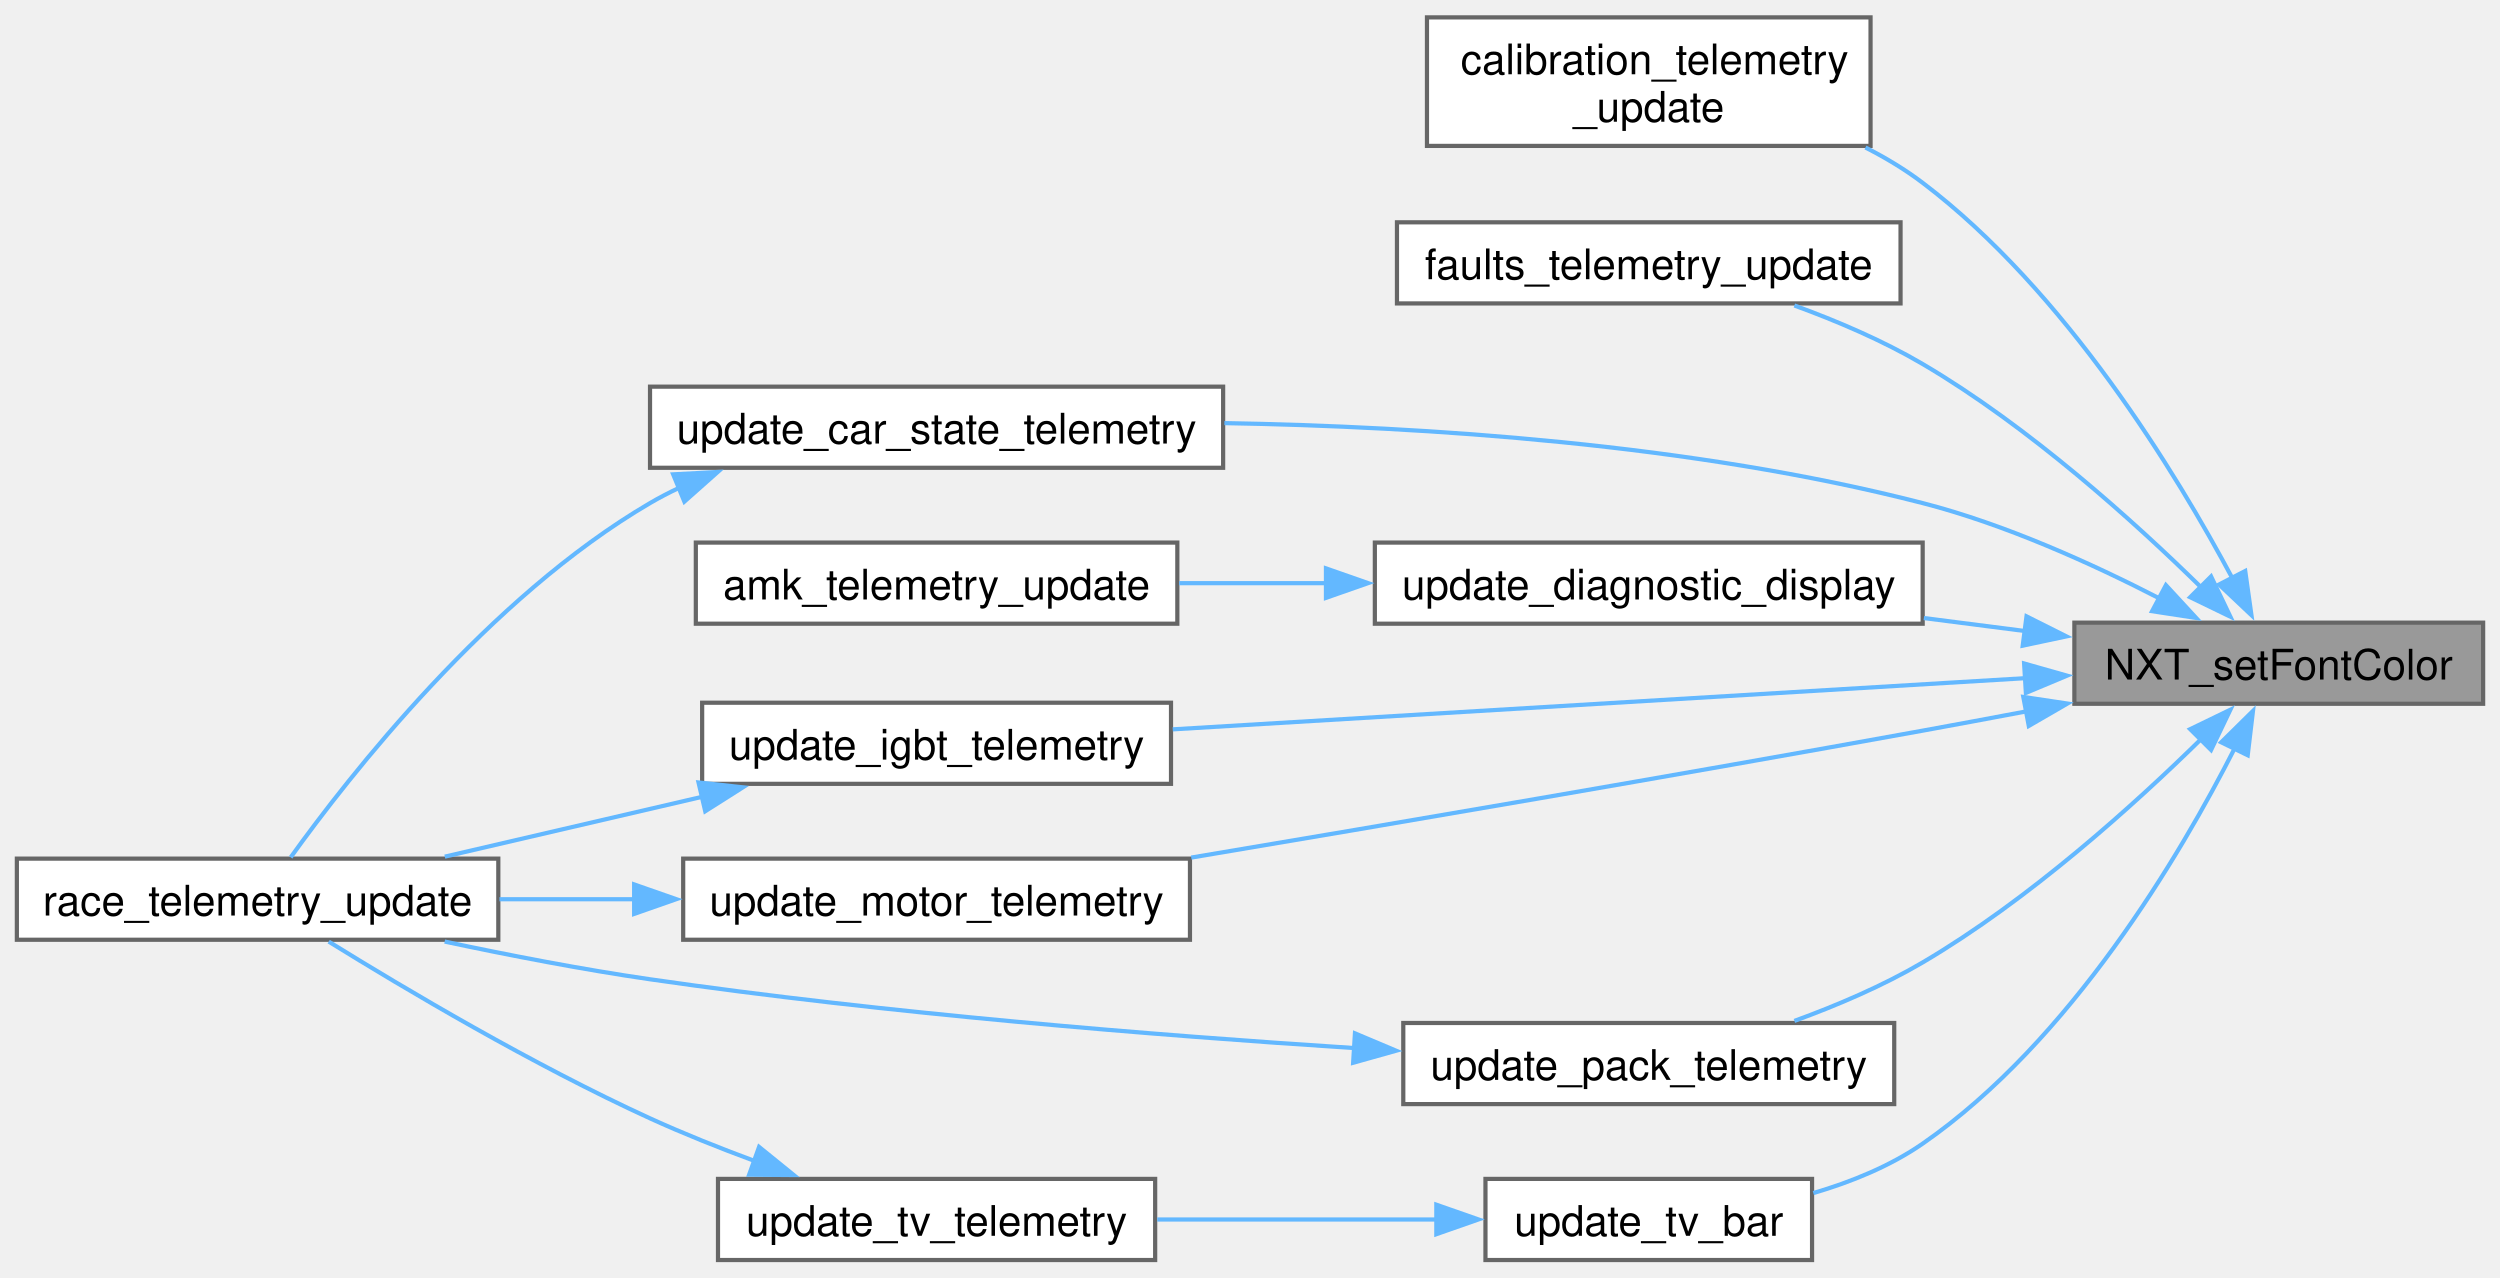
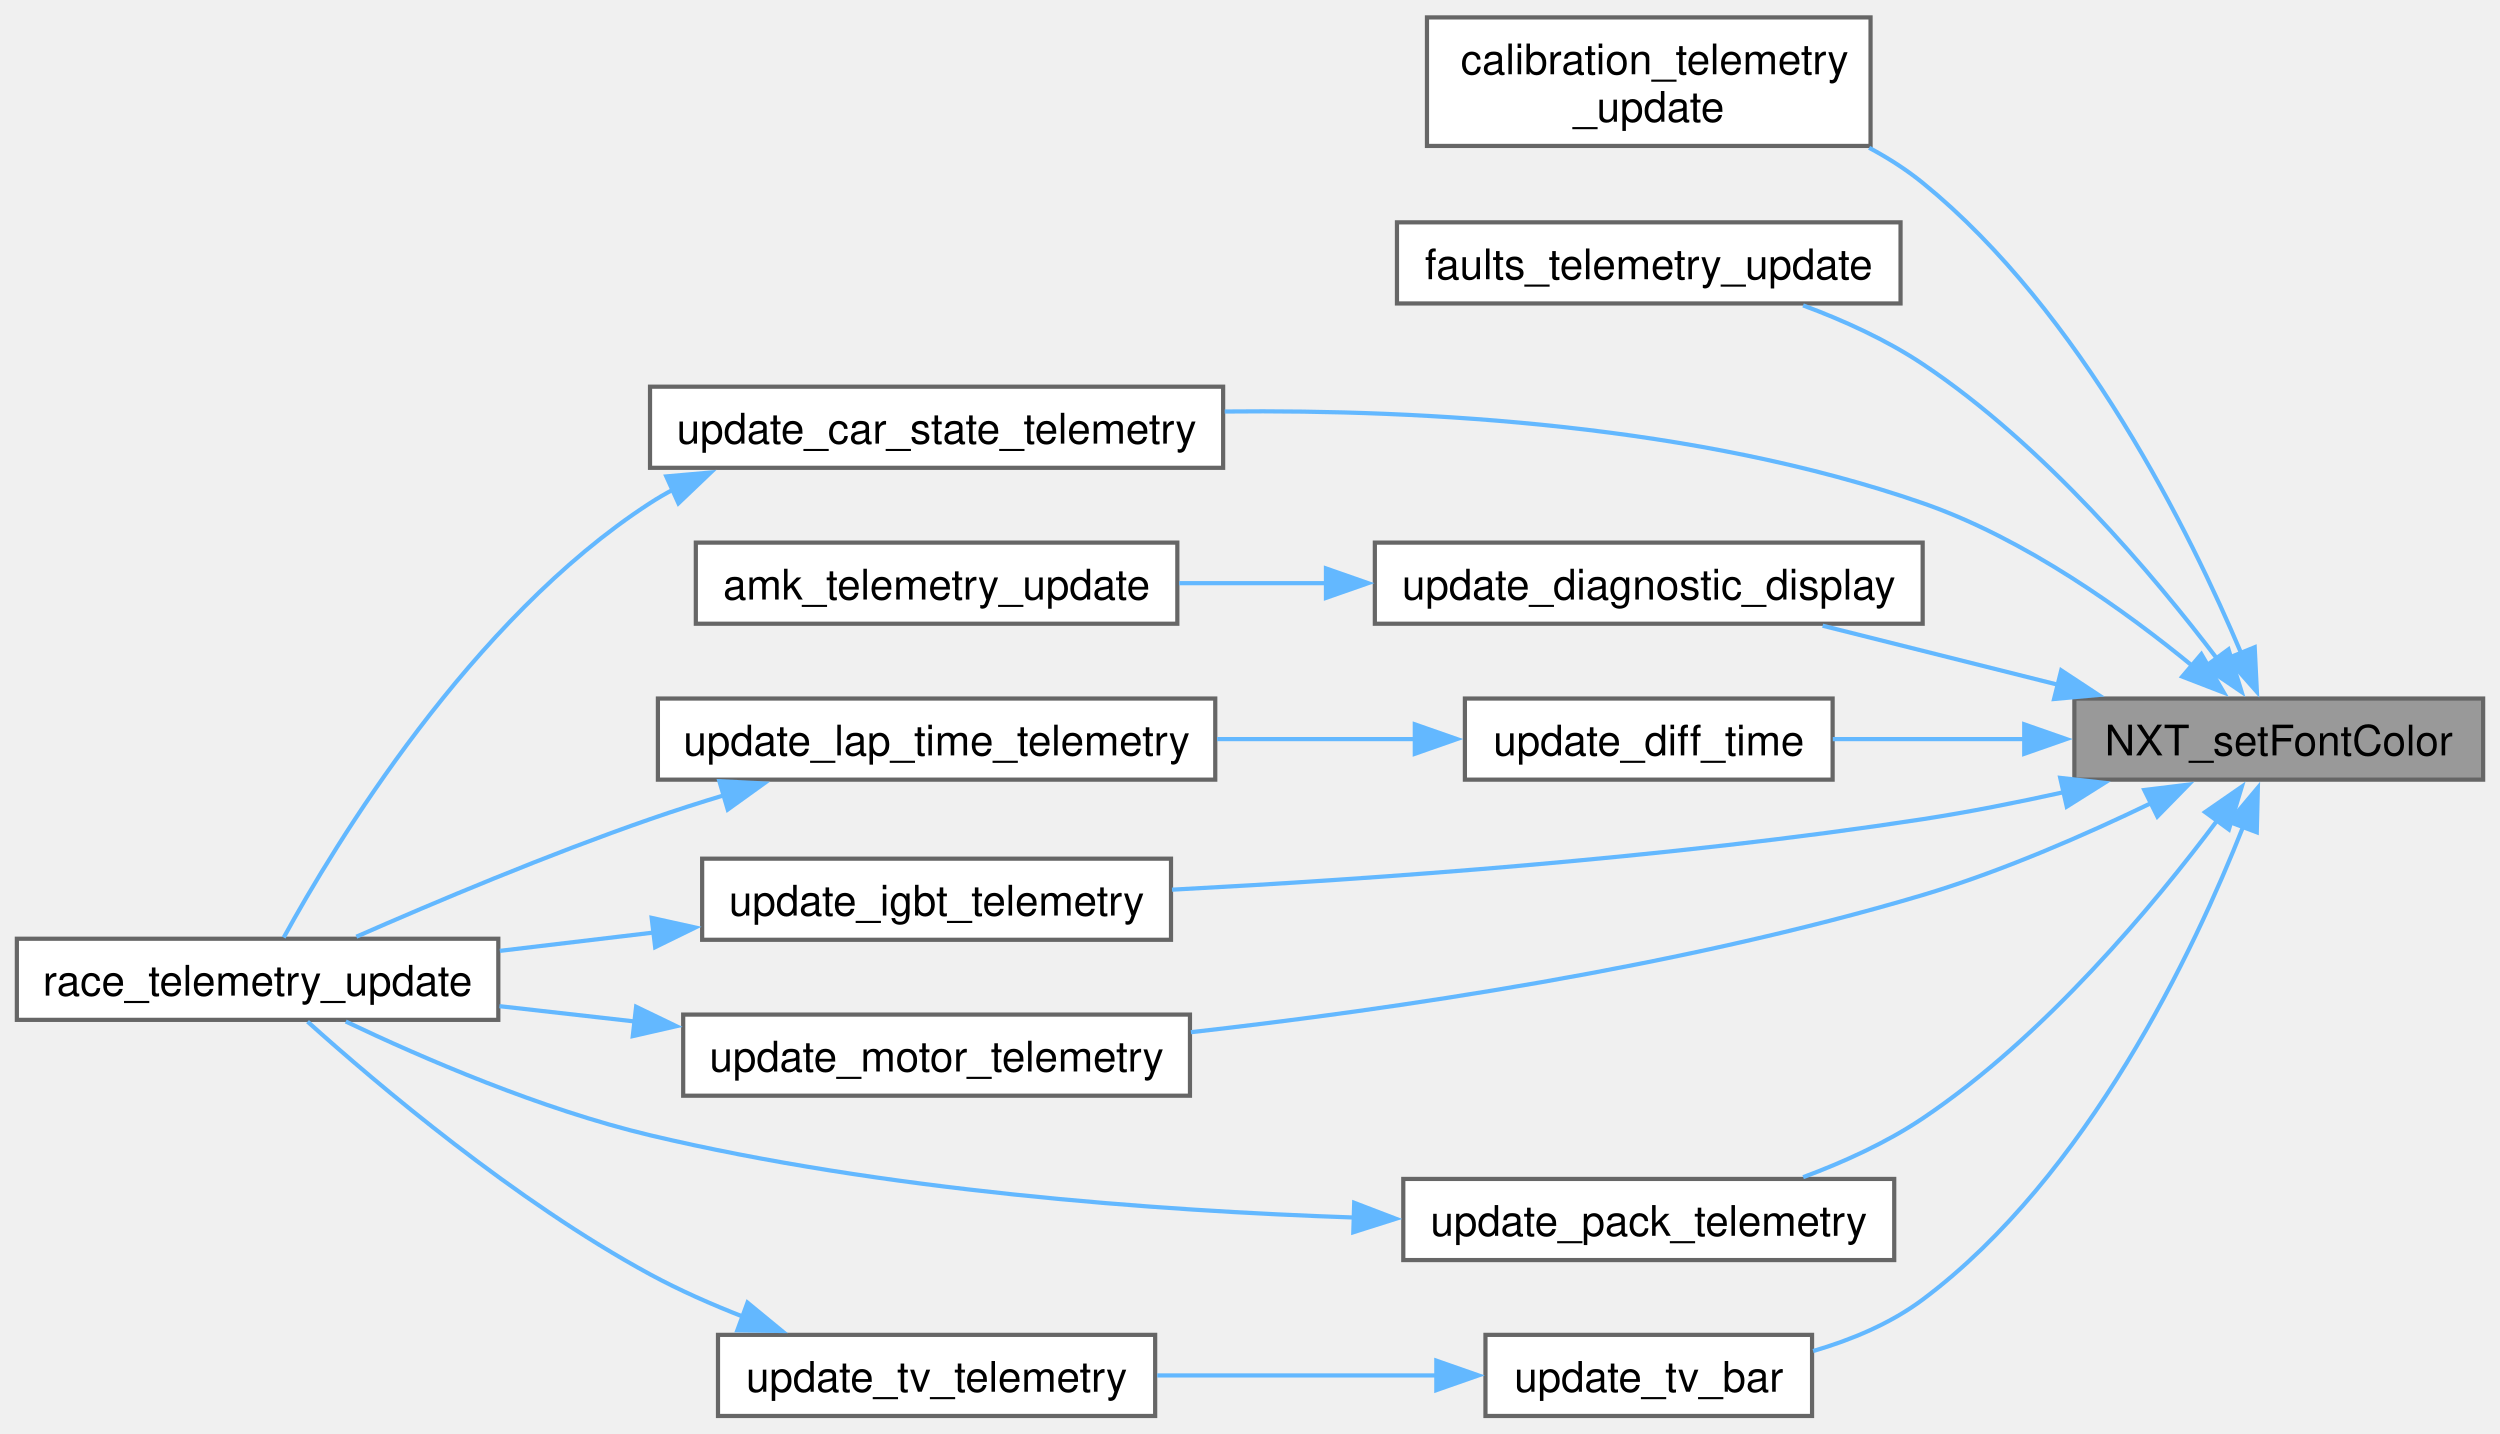
- <svg xmlns="http://www.w3.org/2000/svg" xmlns:xlink="http://www.w3.org/1999/xlink" width="593pt" height="303pt" viewBox="0.00 0.00 593.25 302.88">
-   <g id="graph0" class="graph" transform="scale(1 1) rotate(0) translate(4 298.88)">
+ <svg xmlns="http://www.w3.org/2000/svg" xmlns:xlink="http://www.w3.org/1999/xlink" width="593pt" height="340pt" viewBox="0.00 0.00 593.25 339.88">
+   <g id="graph0" class="graph" transform="scale(1 1) rotate(0) translate(4 335.88)">
    <g id="Node000001" class="node">
      <g id="a_Node000001">
        <a xlink:title="Sets the font color of a specified object on the Nextion display.">
-           <polygon fill="#999999" stroke="#666666" points="585.25,-151.25 488.25,-151.25 488.25,-132 585.25,-132 585.25,-151.25" />
-           <text text-anchor="middle" x="536.75" y="-137.75" font-family="Helvetica,sans-Serif" font-size="10.00">NXT_setFontColor</text>
+           <polygon fill="#999999" stroke="#666666" points="585.25,-170.25 488.25,-170.25 488.25,-151 585.25,-151 585.25,-170.25" />
+           <text text-anchor="middle" x="536.75" y="-156.75" font-family="Helvetica,sans-Serif" font-size="10.00">NXT_setFontColor</text>
        </a>
      </g>
    </g>
    <g id="Node000002" class="node">
      <g id="a_Node000002">
        <a xlink:href="calibration_8c.html#ada13ef83abd18bb0bca101454a62ab22" target="_top" xlink:title="Updates the LCD display with current pedal telemetry data when on CALIBRATION page.">
-           <polygon fill="white" stroke="#666666" points="439.88,-294.88 334.62,-294.88 334.62,-264.38 439.88,-264.38 439.88,-294.88" />
-           <text text-anchor="start" x="342.62" y="-281.38" font-family="Helvetica,sans-Serif" font-size="10.00">calibration_telemetry</text>
-           <text text-anchor="middle" x="387.25" y="-270.12" font-family="Helvetica,sans-Serif" font-size="10.00">_update</text>
+           <polygon fill="white" stroke="#666666" points="439.88,-331.88 334.62,-331.88 334.62,-301.38 439.88,-301.38 439.88,-331.88" />
+           <text text-anchor="start" x="342.62" y="-318.38" font-family="Helvetica,sans-Serif" font-size="10.00">calibration_telemetry</text>
+           <text text-anchor="middle" x="387.25" y="-307.12" font-family="Helvetica,sans-Serif" font-size="10.00">_update</text>
        </a>
      </g>
    </g>
    <g id="edge1_Node000001_Node000002" class="edge">
      <g id="a_edge1_Node000001_Node000002">
        <a xlink:title=" ">
-           <path fill="none" stroke="#63b8ff" d="M525.86,-161.57C512.42,-186.76 486.14,-229.93 452.25,-255.62 448.09,-258.78 443.47,-261.56 438.67,-264" />
-           <polygon fill="#63b8ff" stroke="#63b8ff" points="528.79,-163.51 530.27,-153.02 522.57,-160.3 528.79,-163.51" />
+           <path fill="none" stroke="#63b8ff" d="M527.91,-180.81C515.81,-209.49 489.97,-261.95 452.25,-292.62 448.38,-295.77 444.06,-298.53 439.54,-300.94" />
+           <polygon fill="#63b8ff" stroke="#63b8ff" points="531.04,-182.42 531.56,-171.83 524.55,-179.78 531.04,-182.42" />
        </a>
      </g>
    </g>
    <g id="Node000003" class="node">
      <g id="a_Node000003">
        <a xlink:href="dashboard_2driver__interface_2pages_2faults_8c.html#a9b3a3d15a61836bc8747994b6fd90be1" target="_top" xlink:title=" ">
-           <polygon fill="white" stroke="#666666" points="447,-246.25 327.5,-246.25 327.5,-227 447,-227 447,-246.25" />
-           <text text-anchor="middle" x="387.25" y="-232.75" font-family="Helvetica,sans-Serif" font-size="10.00">faults_telemetry_update</text>
+           <polygon fill="white" stroke="#666666" points="447,-283.25 327.5,-283.25 327.5,-264 447,-264 447,-283.25" />
+           <text text-anchor="middle" x="387.25" y="-269.75" font-family="Helvetica,sans-Serif" font-size="10.00">faults_telemetry_update</text>
        </a>
      </g>
    </g>
    <g id="edge2_Node000001_Node000003" class="edge">
      <g id="a_edge2_Node000001_Node000003">
        <a xlink:title=" ">
-           <path fill="none" stroke="#63b8ff" d="M518.44,-159.52C502.45,-175.22 477.44,-197.81 452.25,-212.62 442.84,-218.16 431.93,-222.82 421.81,-226.51" />
-           <polygon fill="#63b8ff" stroke="#63b8ff" points="520.69,-162.22 525.27,-152.66 515.73,-157.28 520.69,-162.22" />
+           <path fill="none" stroke="#63b8ff" d="M522.18,-179.6C507.11,-199.48 481.05,-230.42 452.25,-249.62 443.66,-255.35 433.52,-259.96 423.87,-263.54" />
+           <polygon fill="#63b8ff" stroke="#63b8ff" points="524.82,-181.92 527.95,-171.8 519.19,-177.76 524.82,-181.92" />
        </a>
      </g>
    </g>
    <g id="Node000004" class="node">
      <g id="a_Node000004">
        <a xlink:href="race_8c.html#af94dd7e3b6512b662e2e44124a1a660c" target="_top" xlink:title=" ">
-           <polygon fill="white" stroke="#666666" points="286.25,-207.25 150.25,-207.25 150.25,-188 286.25,-188 286.25,-207.25" />
-           <text text-anchor="middle" x="218.25" y="-193.75" font-family="Helvetica,sans-Serif" font-size="10.00">update_car_state_telemetry</text>
+           <polygon fill="white" stroke="#666666" points="286.25,-244.25 150.25,-244.25 150.25,-225 286.25,-225 286.25,-244.25" />
+           <text text-anchor="middle" x="218.25" y="-230.75" font-family="Helvetica,sans-Serif" font-size="10.00">update_car_state_telemetry</text>
        </a>
      </g>
    </g>
    <g id="edge3_Node000001_Node000004" class="edge">
      <g id="a_edge3_Node000001_Node000004">
        <a xlink:title=" ">
-           <path fill="none" stroke="#63b8ff" d="M508.34,-157.05C492.46,-165.23 471.8,-174.59 452.25,-179.62 397.64,-193.69 333.64,-197.79 286.55,-198.6" />
-           <polygon fill="#63b8ff" stroke="#63b8ff" points="509.97,-160.15 517.16,-152.36 506.69,-153.97 509.97,-160.15" />
+           <path fill="none" stroke="#63b8ff" d="M516.45,-177.83C500.47,-190.97 476.51,-208.21 452.25,-216.62 398.68,-235.21 334.16,-238.87 286.62,-238.36" />
+           <polygon fill="#63b8ff" stroke="#63b8ff" points="518.38,-180.79 523.73,-171.64 513.85,-175.45 518.38,-180.79" />
        </a>
      </g>
    </g>
    <g id="Node000006" class="node">
      <g id="a_Node000006">
        <a xlink:href="source_2dashboard_2driver__interface_2pages_2amk_8c.html#a5f6b536f6321e775c008ec56b941c1cb" target="_top" xlink:title=" ">
-           <polygon fill="white" stroke="#666666" points="452.25,-170.25 322.25,-170.25 322.25,-151 452.25,-151 452.25,-170.25" />
-           <text text-anchor="middle" x="387.25" y="-156.75" font-family="Helvetica,sans-Serif" font-size="10.00">update_diagnostic_display</text>
+           <polygon fill="white" stroke="#666666" points="452.25,-207.25 322.25,-207.25 322.25,-188 452.25,-188 452.25,-207.25" />
+           <text text-anchor="middle" x="387.25" y="-193.75" font-family="Helvetica,sans-Serif" font-size="10.00">update_diagnostic_display</text>
        </a>
      </g>
    </g>
    <g id="edge5_Node000001_Node000006" class="edge">
      <g id="a_edge5_Node000001_Node000006">
        <a xlink:title=" ">
-           <path fill="none" stroke="#63b8ff" d="M476.51,-149.26C468.62,-150.27 460.5,-151.32 452.53,-152.34" />
-           <polygon fill="#63b8ff" stroke="#63b8ff" points="476.89,-152.74 486.36,-147.99 475.99,-145.79 476.89,-152.74" />
+           <path fill="none" stroke="#63b8ff" d="M484.36,-173.52C466.06,-178.11 445.74,-183.2 428.51,-187.53" />
+           <polygon fill="#63b8ff" stroke="#63b8ff" points="485.13,-176.93 493.98,-171.1 483.43,-170.14 485.13,-176.93" />
        </a>
      </g>
    </g>
    <g id="Node000008" class="node">
      <g id="a_Node000008">
+         <a xlink:href="race_8c.html#a3a0fcfdf8d3253d1e06e04c8806579fd" target="_top" xlink:title=" ">
+           <polygon fill="white" stroke="#666666" points="430.88,-170.25 343.62,-170.25 343.62,-151 430.88,-151 430.88,-170.25" />
+           <text text-anchor="middle" x="387.25" y="-156.75" font-family="Helvetica,sans-Serif" font-size="10.00">update_diff_time</text>
+         </a>
+       </g>
+     </g>
+     <g id="edge7_Node000001_Node000008" class="edge">
+       <g id="a_edge7_Node000001_Node000008">
+         <a xlink:title=" ">
+           <path fill="none" stroke="#63b8ff" d="M476.43,-160.62C461.2,-160.62 445.12,-160.62 430.92,-160.62" />
+           <polygon fill="#63b8ff" stroke="#63b8ff" points="476.35,-164.13 486.35,-160.63 476.35,-157.13 476.35,-164.13" />
+         </a>
+       </g>
+     </g>
+     <g id="Node000010" class="node">
+       <g id="a_Node000010">
        <a xlink:href="race_8c.html#ac86b7955f40539589f8904e0213c368e" target="_top" xlink:title=" ">
          <polygon fill="white" stroke="#666666" points="273.88,-132.25 162.62,-132.25 162.62,-113 273.88,-113 273.88,-132.25" />
          <text text-anchor="middle" x="218.25" y="-118.75" font-family="Helvetica,sans-Serif" font-size="10.00">update_igbt_telemetry</text>
        </a>
      </g>
    </g>
-     <g id="edge7_Node000001_Node000008" class="edge">
-       <g id="a_edge7_Node000001_Node000008">
-         <a xlink:title=" ">
-           <path fill="none" stroke="#63b8ff" d="M476.84,-138.09C418.83,-134.61 330.92,-129.33 274.29,-125.93" />
-           <polygon fill="#63b8ff" stroke="#63b8ff" points="476.32,-141.56 486.51,-138.67 476.74,-134.58 476.32,-141.56" />
-         </a>
-       </g>
-     </g>
-     <g id="Node000009" class="node">
-       <g id="a_Node000009">
+     <g id="edge10_Node000001_Node000010" class="edge">
+       <g id="a_edge10_Node000001_Node000010">
+         <a xlink:title=" ">
+           <path fill="none" stroke="#63b8ff" d="M485.73,-148.03C474.76,-145.6 463.16,-143.3 452.25,-141.62 391.68,-132.31 321.5,-127.38 274.12,-124.89" />
+           <polygon fill="#63b8ff" stroke="#63b8ff" points="484.89,-151.42 495.41,-150.24 486.44,-144.6 484.89,-151.42" />
+         </a>
+       </g>
+     </g>
+     <g id="Node000011" class="node">
+       <g id="a_Node000011">
        <a xlink:href="race_8c.html#a236fe508f9d82e9178cdb22b363116b7" target="_top" xlink:title=" ">
          <polygon fill="white" stroke="#666666" points="278.38,-95.25 158.12,-95.25 158.12,-76 278.38,-76 278.38,-95.25" />
          <text text-anchor="middle" x="218.25" y="-81.75" font-family="Helvetica,sans-Serif" font-size="10.00">update_motor_telemetry</text>
        </a>
      </g>
    </g>
-     <g id="edge9_Node000001_Node000009" class="edge">
-       <g id="a_edge9_Node000001_Node000009">
-         <a xlink:title=" ">
-           <path fill="none" stroke="#63b8ff" d="M476.93,-130.21C468.65,-128.64 460.24,-127.08 452.25,-125.62 393.29,-114.92 325.8,-103.41 278.68,-95.5" />
-           <polygon fill="#63b8ff" stroke="#63b8ff" points="476.13,-133.62 486.6,-132.05 477.43,-126.74 476.13,-133.62" />
-         </a>
-       </g>
-     </g>
-     <g id="Node000010" class="node">
-       <g id="a_Node000010">
+     <g id="edge12_Node000001_Node000011" class="edge">
+       <g id="a_edge12_Node000001_Node000011">
+         <a xlink:title=" ">
+           <path fill="none" stroke="#63b8ff" d="M506.57,-145.49C490.85,-137.9 470.89,-129.18 452.25,-123.62 394.51,-106.43 326.25,-96.45 278.6,-91.07" />
+           <polygon fill="#63b8ff" stroke="#63b8ff" points="504.84,-148.54 515.36,-149.83 507.94,-142.26 504.84,-148.54" />
+         </a>
+       </g>
+     </g>
+     <g id="Node000012" class="node">
+       <g id="a_Node000012">
        <a xlink:href="race_8c.html#a218ea7152d92e1c6574e594de6c5f0be" target="_top" xlink:title=" ">
          <polygon fill="white" stroke="#666666" points="445.5,-56.25 329,-56.25 329,-37 445.5,-37 445.5,-56.25" />
          <text text-anchor="middle" x="387.25" y="-42.75" font-family="Helvetica,sans-Serif" font-size="10.00">update_pack_telemetry</text>
        </a>
      </g>
    </g>
-     <g id="edge11_Node000001_Node000010" class="edge">
-       <g id="a_edge11_Node000001_Node000010">
-         <a xlink:title=" ">
-           <path fill="none" stroke="#63b8ff" d="M518.44,-123.73C502.45,-108.03 477.44,-85.44 452.25,-70.62 442.84,-65.09 431.93,-60.43 421.81,-56.74" />
-           <polygon fill="#63b8ff" stroke="#63b8ff" points="515.73,-125.97 525.27,-130.59 520.69,-121.03 515.73,-125.97" />
-         </a>
-       </g>
-     </g>
-     <g id="Node000011" class="node">
-       <g id="a_Node000011">
+     <g id="edge14_Node000001_Node000012" class="edge">
+       <g id="a_edge14_Node000001_Node000012">
+         <a xlink:title=" ">
+           <path fill="none" stroke="#63b8ff" d="M522.23,-141.43C507.19,-121.32 481.17,-90.02 452.25,-70.62 443.68,-64.87 433.54,-60.26 423.89,-56.67" />
+           <polygon fill="#63b8ff" stroke="#63b8ff" points="519.27,-143.3 527.98,-149.33 524.92,-139.18 519.27,-143.3" />
+         </a>
+       </g>
+     </g>
+     <g id="Node000013" class="node">
+       <g id="a_Node000013">
        <a xlink:href="race_8c.html#ae54e1380740da10a82a20f9599c83c47" target="_top" xlink:title=" ">
          <polygon fill="white" stroke="#666666" points="426,-19.25 348.5,-19.25 348.5,0 426,0 426,-19.25" />
          <text text-anchor="middle" x="387.25" y="-5.75" font-family="Helvetica,sans-Serif" font-size="10.00">update_tv_bar</text>
        </a>
      </g>
    </g>
-     <g id="edge13_Node000001_Node000011" class="edge">
-       <g id="a_edge13_Node000001_Node000011">
-         <a xlink:title=" ">
-           <path fill="none" stroke="#63b8ff" d="M526.38,-121.61C513.36,-95.99 487.37,-51.98 452.25,-27.62 444.57,-22.3 435.34,-18.54 426.31,-15.89" />
-           <polygon fill="#63b8ff" stroke="#63b8ff" points="523.09,-122.86 530.63,-130.3 529.38,-119.78 523.09,-122.86" />
+     <g id="edge16_Node000001_Node000013" class="edge">
+       <g id="a_edge16_Node000001_Node000013">
+         <a xlink:title=" ">
+           <path fill="none" stroke="#63b8ff" d="M528.3,-139.85C516.67,-110.41 491.4,-56.9 452.25,-27.62 444.67,-21.96 435.38,-18.07 426.25,-15.41" />
+           <polygon fill="#63b8ff" stroke="#63b8ff" points="524.98,-140.98 531.79,-149.1 531.53,-138.51 524.98,-140.98" />
        </a>
      </g>
    </g>
    <g id="Node000005" class="node">
      <g id="a_Node000005">
        <a xlink:href="race_8c.html#a07291ac7d61fe81b6a92f48d9b55b092" target="_top" xlink:title="Updates telemetry data on the race dashboard LCD display.">
-           <polygon fill="white" stroke="#666666" points="114.25,-95.25 0,-95.25 0,-76 114.25,-76 114.25,-95.25" />
-           <text text-anchor="middle" x="57.13" y="-81.75" font-family="Helvetica,sans-Serif" font-size="10.00">race_telemetry_update</text>
+           <polygon fill="white" stroke="#666666" points="114.25,-113.25 0,-113.25 0,-94 114.25,-94 114.25,-113.25" />
+           <text text-anchor="middle" x="57.13" y="-99.75" font-family="Helvetica,sans-Serif" font-size="10.00">race_telemetry_update</text>
        </a>
      </g>
    </g>
    <g id="edge4_Node000004_Node000005" class="edge">
      <g id="a_edge4_Node000004_Node000005">
        <a xlink:title=" ">
-           <path fill="none" stroke="#63b8ff" d="M157.09,-183.21C154.74,-182.1 152.45,-180.91 150.25,-179.62 111.98,-157.25 78.81,-114.81 64.98,-95.56" />
-           <polygon fill="#63b8ff" stroke="#63b8ff" points="155.74,-186.44 166.32,-187 158.4,-179.97 155.74,-186.44" />
+           <path fill="none" stroke="#63b8ff" d="M155.92,-219.93C153.96,-218.91 152.07,-217.8 150.25,-216.62 107.76,-189.11 75.43,-135.62 63.32,-113.53" />
+           <polygon fill="#63b8ff" stroke="#63b8ff" points="154.11,-222.96 164.66,-223.89 156.99,-216.58 154.11,-222.96" />
        </a>
      </g>
    </g>
    <g id="Node000007" class="node">
      <g id="a_Node000007">
        <a xlink:href="source_2dashboard_2driver__interface_2pages_2amk_8c.html#a062432901dfe910f61a8fdfa5b2a71ba" target="_top" xlink:title=" ">
-           <polygon fill="white" stroke="#666666" points="275.38,-170.25 161.12,-170.25 161.12,-151 275.38,-151 275.38,-170.25" />
-           <text text-anchor="middle" x="218.25" y="-156.75" font-family="Helvetica,sans-Serif" font-size="10.00">amk_telemetry_update</text>
+           <polygon fill="white" stroke="#666666" points="275.38,-207.25 161.12,-207.25 161.12,-188 275.38,-188 275.38,-207.25" />
+           <text text-anchor="middle" x="218.25" y="-193.75" font-family="Helvetica,sans-Serif" font-size="10.00">amk_telemetry_update</text>
        </a>
      </g>
    </g>
    <g id="edge6_Node000006_Node000007" class="edge">
      <g id="a_edge6_Node000006_Node000007">
        <a xlink:title=" ">
-           <path fill="none" stroke="#63b8ff" d="M310.94,-160.62C299.13,-160.62 287.1,-160.62 275.8,-160.62" />
-           <polygon fill="#63b8ff" stroke="#63b8ff" points="310.65,-164.13 320.65,-160.63 310.65,-157.13 310.65,-164.13" />
-         </a>
-       </g>
-     </g>
-     <g id="edge8_Node000008_Node000005" class="edge">
-       <g id="a_edge8_Node000008_Node000005">
-         <a xlink:title=" ">
-           <path fill="none" stroke="#63b8ff" d="M162.65,-109.93C142.69,-105.29 120.4,-100.11 101.55,-95.72" />
-           <polygon fill="#63b8ff" stroke="#63b8ff" points="161.76,-113.32 172.29,-112.17 163.35,-106.5 161.76,-113.32" />
-         </a>
-       </g>
-     </g>
-     <g id="edge10_Node000009_Node000005" class="edge">
-       <g id="a_edge10_Node000009_Node000005">
-         <a xlink:title=" ">
-           <path fill="none" stroke="#63b8ff" d="M146.5,-85.62C135.8,-85.62 124.87,-85.62 114.52,-85.62" />
-           <polygon fill="#63b8ff" stroke="#63b8ff" points="146.48,-89.13 156.48,-85.63 146.48,-82.13 146.48,-89.13" />
-         </a>
-       </g>
-     </g>
-     <g id="edge12_Node000010_Node000005" class="edge">
-       <g id="a_edge12_Node000010_Node000005">
-         <a xlink:title=" ">
-           <path fill="none" stroke="#63b8ff" d="M317.48,-50.29C270.27,-53.33 206.27,-58.5 150.25,-66.62 134.25,-68.94 116.85,-72.31 101.52,-75.57" />
-           <polygon fill="#63b8ff" stroke="#63b8ff" points="317.53,-53.79 327.3,-49.67 317.1,-46.81 317.53,-53.79" />
-         </a>
-       </g>
-     </g>
-     <g id="Node000012" class="node">
-       <g id="a_Node000012">
+           <path fill="none" stroke="#63b8ff" d="M310.94,-197.62C299.13,-197.62 287.1,-197.62 275.8,-197.62" />
+           <polygon fill="#63b8ff" stroke="#63b8ff" points="310.65,-201.13 320.65,-197.63 310.65,-194.13 310.65,-201.13" />
+         </a>
+       </g>
+     </g>
+     <g id="Node000009" class="node">
+       <g id="a_Node000009">
+         <a xlink:href="race_8c.html#a7182ba90987b93b4746a0e22051ed289" target="_top" xlink:title=" ">
+           <polygon fill="white" stroke="#666666" points="284.38,-170.25 152.12,-170.25 152.12,-151 284.38,-151 284.38,-170.25" />
+           <text text-anchor="middle" x="218.25" y="-156.75" font-family="Helvetica,sans-Serif" font-size="10.00">update_lap_time_telemetry</text>
+         </a>
+       </g>
+     </g>
+     <g id="edge8_Node000008_Node000009" class="edge">
+       <g id="a_edge8_Node000008_Node000009">
+         <a xlink:title=" ">
+           <path fill="none" stroke="#63b8ff" d="M332.05,-160.62C316.98,-160.62 300.46,-160.62 284.82,-160.62" />
+           <polygon fill="#63b8ff" stroke="#63b8ff" points="331.73,-164.13 341.73,-160.63 331.73,-157.13 331.73,-164.13" />
+         </a>
+       </g>
+     </g>
+     <g id="edge9_Node000009_Node000005" class="edge">
+       <g id="a_edge9_Node000009_Node000005">
+         <a xlink:title=" ">
+           <path fill="none" stroke="#63b8ff" d="M168.01,-147.36C162,-145.54 155.96,-143.61 150.25,-141.62 126.06,-133.24 99.05,-121.85 80.56,-113.73" />
+           <polygon fill="#63b8ff" stroke="#63b8ff" points="166.71,-150.63 177.3,-150.1 168.69,-143.91 166.71,-150.63" />
+         </a>
+       </g>
+     </g>
+     <g id="edge11_Node000010_Node000005" class="edge">
+       <g id="a_edge11_Node000010_Node000005">
+         <a xlink:title=" ">
+           <path fill="none" stroke="#63b8ff" d="M151.42,-114.76C139.2,-113.31 126.53,-111.79 114.61,-110.37" />
+           <polygon fill="#63b8ff" stroke="#63b8ff" points="150.64,-118.2 160.99,-115.91 151.47,-111.25 150.64,-118.2" />
+         </a>
+       </g>
+     </g>
+     <g id="edge13_Node000011_Node000005" class="edge">
+       <g id="a_edge13_Node000011_Node000005">
+         <a xlink:title=" ">
+           <path fill="none" stroke="#63b8ff" d="M146.84,-93.59C136.03,-94.81 124.98,-96.06 114.52,-97.25" />
+           <polygon fill="#63b8ff" stroke="#63b8ff" points="146.95,-97.1 156.49,-92.5 146.16,-90.14 146.95,-97.1" />
+         </a>
+       </g>
+     </g>
+     <g id="edge15_Node000012_Node000005" class="edge">
+       <g id="a_edge15_Node000012_Node000005">
+         <a xlink:title=" ">
+           <path fill="none" stroke="#63b8ff" d="M317.36,-47.09C269.83,-48.72 205.5,-53.5 150.25,-66.62 124.43,-72.76 96.33,-84.9 78.05,-93.61" />
+           <polygon fill="#63b8ff" stroke="#63b8ff" points="317.35,-50.59 327.24,-46.8 317.14,-43.6 317.35,-50.59" />
+         </a>
+       </g>
+     </g>
+     <g id="Node000014" class="node">
+       <g id="a_Node000014">
        <a xlink:href="race_8c.html#a23d373791f5cc32fa773c0be7796cd1d" target="_top" xlink:title=" ">
          <polygon fill="white" stroke="#666666" points="270.12,-19.25 166.38,-19.25 166.38,0 270.12,0 270.12,-19.25" />
          <text text-anchor="middle" x="218.25" y="-5.75" font-family="Helvetica,sans-Serif" font-size="10.00">update_tv_telemetry</text>
        </a>
      </g>
    </g>
-     <g id="edge14_Node000011_Node000012" class="edge">
-       <g id="a_edge14_Node000011_Node000012">
+     <g id="edge17_Node000013_Node000014" class="edge">
+       <g id="a_edge17_Node000013_Node000014">
        <a xlink:title=" ">
          <path fill="none" stroke="#63b8ff" d="M337.13,-9.62C316.2,-9.62 291.78,-9.62 270.61,-9.62" />
          <polygon fill="#63b8ff" stroke="#63b8ff" points="336.84,-13.13 346.84,-9.63 336.84,-6.13 336.84,-13.13" />
        </a>
      </g>
    </g>
-     <g id="edge15_Node000012_Node000005" class="edge">
-       <g id="a_edge15_Node000012_Node000005">
-         <a xlink:title=" ">
-           <path fill="none" stroke="#63b8ff" d="M175.08,-23.5C166.74,-26.58 158.14,-30.02 150.25,-33.62 122.52,-46.3 92.02,-64.4 74,-75.56" />
-           <polygon fill="#63b8ff" stroke="#63b8ff" points="176.13,-26.84 184.36,-20.17 173.77,-20.25 176.13,-26.84" />
+     <g id="edge18_Node000014_Node000005" class="edge">
+       <g id="a_edge18_Node000014_Node000005">
+         <a xlink:title=" ">
+           <path fill="none" stroke="#63b8ff" d="M172.41,-23.53C164.84,-26.48 157.19,-29.86 150.25,-33.62 118.29,-50.96 85.47,-78.77 68.98,-93.58" />
+           <polygon fill="#63b8ff" stroke="#63b8ff" points="173.38,-26.9 181.56,-20.17 170.97,-20.33 173.38,-26.9" />
        </a>
      </g>
    </g>
  </g>
</svg>
